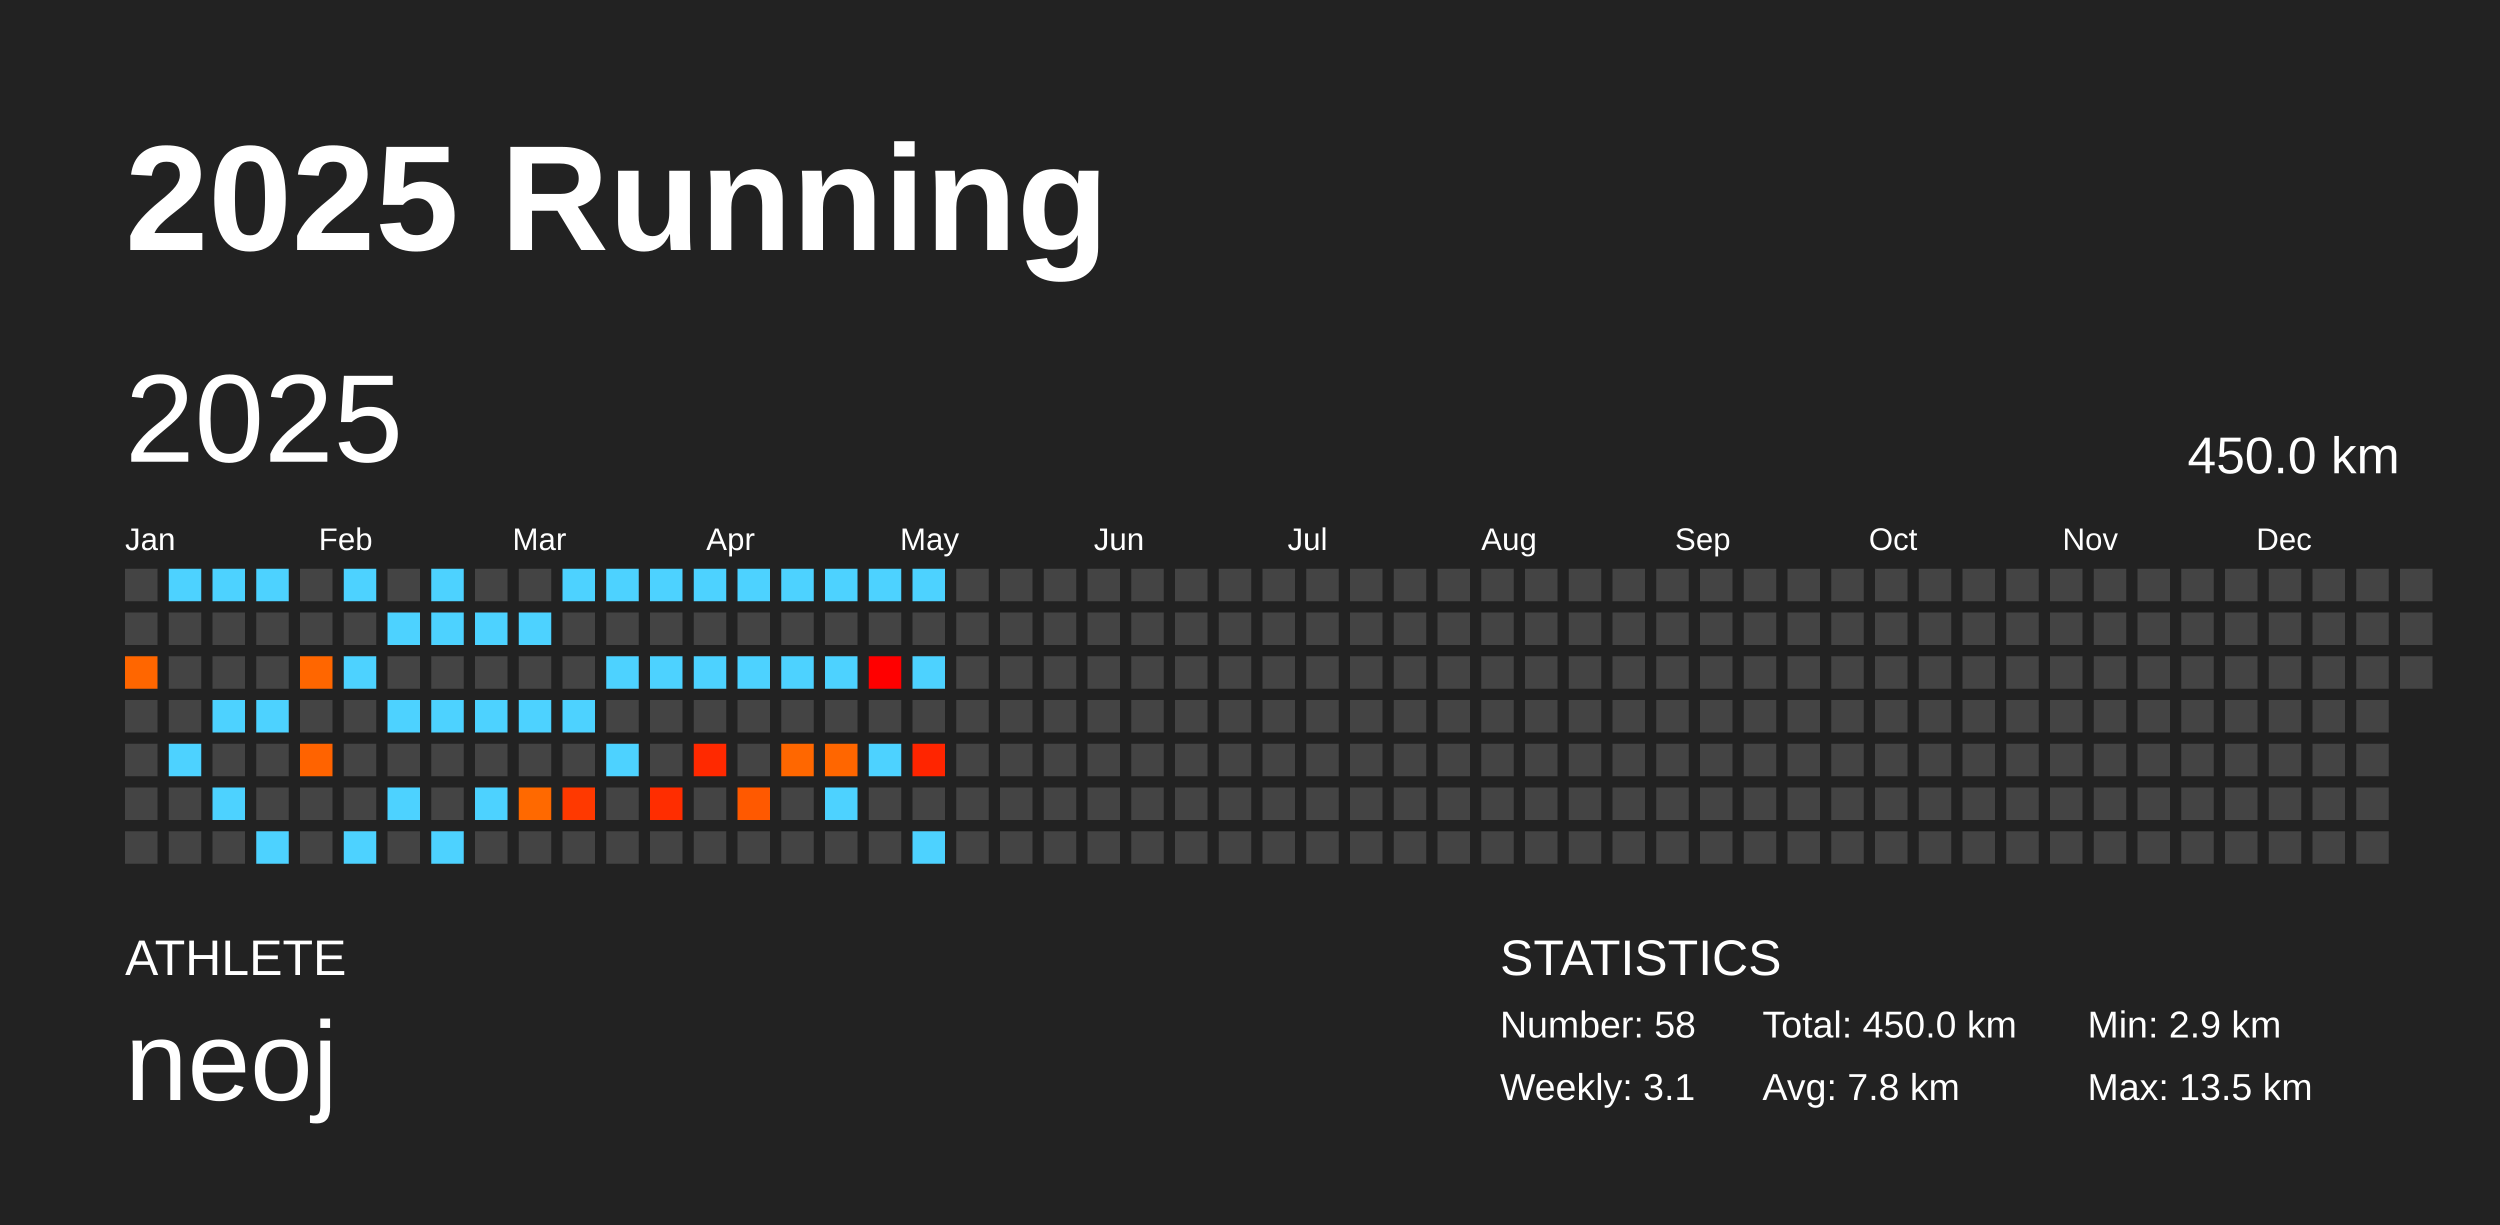
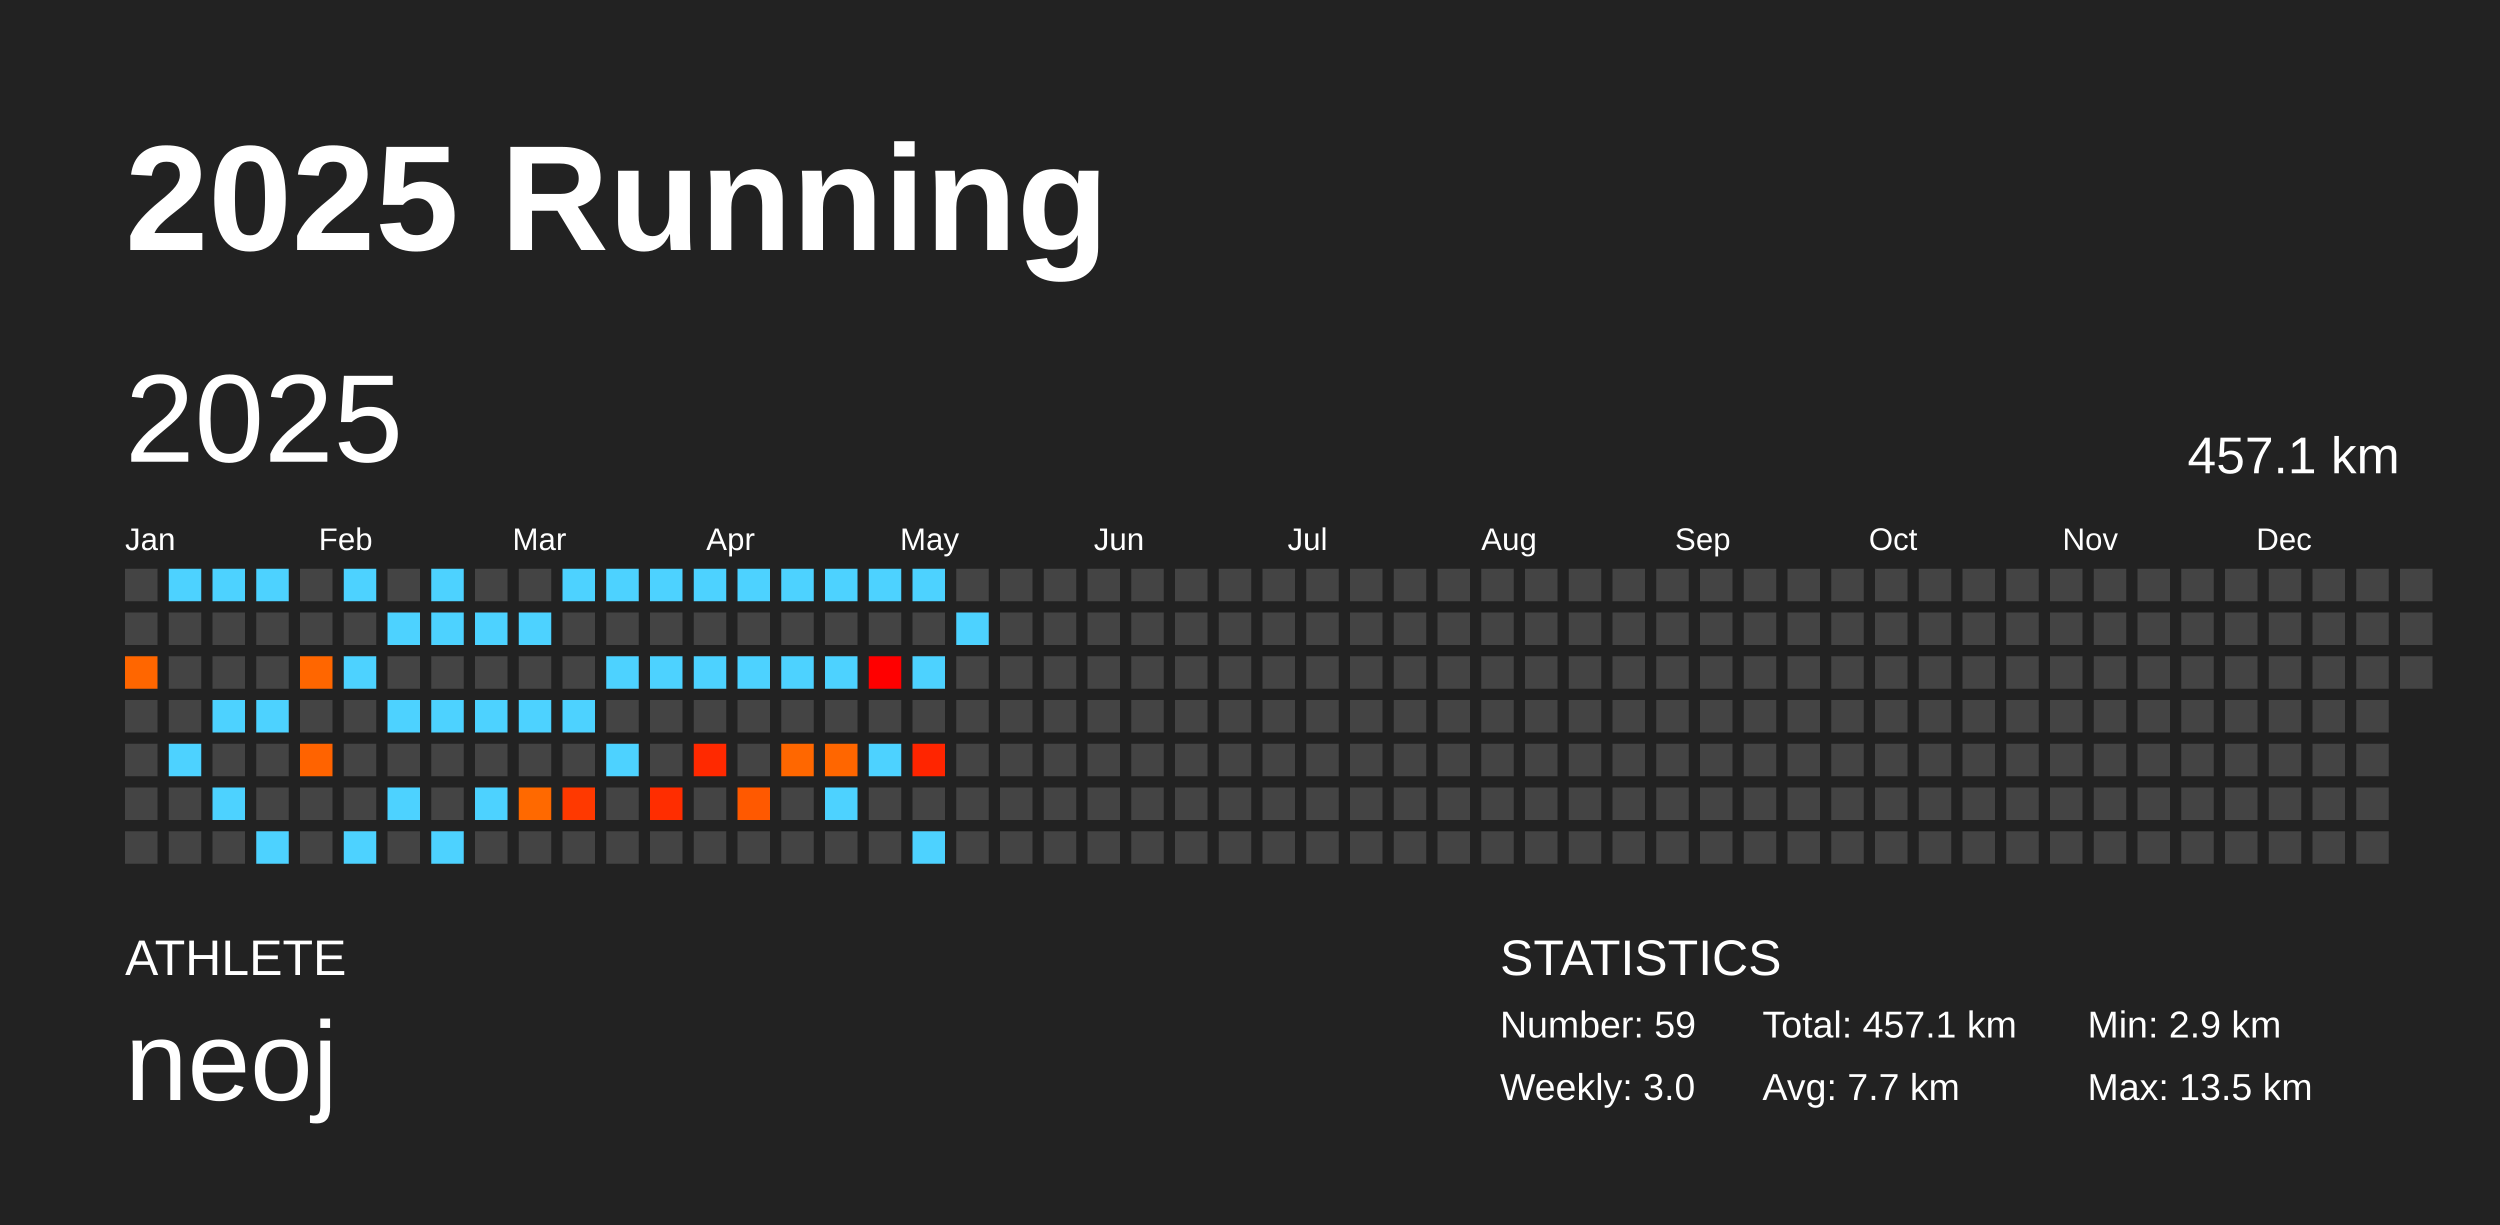
<svg xmlns="http://www.w3.org/2000/svg" baseProfile="full" height="98mm" version="1.1" viewBox="0,0,200,98" width="200mm">
  <defs />
  <rect fill="#222222" height="98" width="200" x="0" y="0" />
  <text fill="#FFFFFF" style="font-size:12px; font-family:Arial; font-weight:bold;" x="10" y="20">2025 Running</text>
  <text fill="#FFFFFF" style="font-size:4px; font-family:Arial" x="10" y="78">ATHLETE</text>
  <text fill="#FFFFFF" style="font-size:9px; font-family:Arial" x="10" y="88">neoj</text>
  <text fill="#FFFFFF" style="font-size:4px; font-family:Arial" x="120" y="78">STATISTICS</text>
-   <text fill="#FFFFFF" style="font-size:3px; font-family:Arial" x="120" y="83">Number: 58</text>
-   <text fill="#FFFFFF" style="font-size:3px; font-family:Arial" x="120" y="88">Weekly: 3.1</text>
-   <text fill="#FFFFFF" style="font-size:3px; font-family:Arial" x="141" y="83">Total: 450.0 km</text>
-   <text fill="#FFFFFF" style="font-size:3px; font-family:Arial" x="141" y="88">Avg: 7.8 km</text>
+   <text fill="#FFFFFF" style="font-size:3px; font-family:Arial" x="120" y="83">Number: 59</text>
+   <text fill="#FFFFFF" style="font-size:3px; font-family:Arial" x="120" y="88">Weekly: 3.0</text>
+   <text fill="#FFFFFF" style="font-size:3px; font-family:Arial" x="141" y="83">Total: 457.1 km</text>
+   <text fill="#FFFFFF" style="font-size:3px; font-family:Arial" x="141" y="88">Avg: 7.7 km</text>
  <text fill="#FFFFFF" style="font-size:3px; font-family:Arial" x="167" y="83">Min: 2.9 km</text>
  <text fill="#FFFFFF" style="font-size:3px; font-family:Arial" x="167" y="88">Max: 13.5 km</text>
  <text dominant-baseline="hanging" fill="#FFFFFF" style="font-size:10.0px; font-family:Arial;" x="10" y="30">2025</text>
-   <text dominant-baseline="hanging" fill="#FFFFFF" style="font-size:4.125px; font-family:Arial;" x="175" y="35">450.0 km</text>
+   <text dominant-baseline="hanging" fill="#FFFFFF" style="font-size:4.125px; font-family:Arial;" x="175" y="35">457.1 km</text>
  <text fill="#FFFFFF" style="font-size:2.5px; font-family:Arial" x="10.0" y="44">Jan</text>
  <text fill="#FFFFFF" style="font-size:2.5px; font-family:Arial" x="25.5" y="44">Feb</text>
  <text fill="#FFFFFF" style="font-size:2.5px; font-family:Arial" x="41.0" y="44">Mar</text>
  <text fill="#FFFFFF" style="font-size:2.5px; font-family:Arial" x="56.5" y="44">Apr</text>
  <text fill="#FFFFFF" style="font-size:2.5px; font-family:Arial" x="72.0" y="44">May</text>
  <text fill="#FFFFFF" style="font-size:2.5px; font-family:Arial" x="87.5" y="44">Jun</text>
  <text fill="#FFFFFF" style="font-size:2.5px; font-family:Arial" x="103.0" y="44">Jul</text>
  <text fill="#FFFFFF" style="font-size:2.5px; font-family:Arial" x="118.5" y="44">Aug</text>
  <text fill="#FFFFFF" style="font-size:2.5px; font-family:Arial" x="134.0" y="44">Sep</text>
  <text fill="#FFFFFF" style="font-size:2.5px; font-family:Arial" x="149.5" y="44">Oct</text>
  <text fill="#FFFFFF" style="font-size:2.5px; font-family:Arial" x="165.0" y="44">Nov</text>
  <text fill="#FFFFFF" style="font-size:2.5px; font-family:Arial" x="180.5" y="44">Dec</text>
  <rect fill="#444444" height="2.6" width="2.6" x="10.0" y="45.5" />
  <rect fill="#444444" height="2.6" width="2.6" x="10.0" y="49.0" />
  <rect fill="#ff6600" height="2.6" width="2.6" x="10.0" y="52.5" />
  <rect fill="#444444" height="2.6" width="2.6" x="10.0" y="56.0" />
  <rect fill="#444444" height="2.6" width="2.6" x="10.0" y="59.5" />
  <rect fill="#444444" height="2.6" width="2.6" x="10.0" y="63.0" />
  <rect fill="#444444" height="2.6" width="2.6" x="10.0" y="66.5" />
  <rect fill="#4dd2ff" height="2.6" width="2.6" x="13.5" y="45.5" />
  <rect fill="#444444" height="2.6" width="2.6" x="13.5" y="49.0" />
  <rect fill="#444444" height="2.6" width="2.6" x="13.5" y="52.5" />
  <rect fill="#444444" height="2.6" width="2.6" x="13.5" y="56.0" />
  <rect fill="#4dd2ff" height="2.6" width="2.6" x="13.5" y="59.5" />
  <rect fill="#444444" height="2.6" width="2.6" x="13.5" y="63.0" />
  <rect fill="#444444" height="2.6" width="2.6" x="13.5" y="66.5" />
  <rect fill="#4dd2ff" height="2.6" width="2.6" x="17.0" y="45.5" />
  <rect fill="#444444" height="2.6" width="2.6" x="17.0" y="49.0" />
  <rect fill="#444444" height="2.6" width="2.6" x="17.0" y="52.5" />
  <rect fill="#4dd2ff" height="2.6" width="2.6" x="17.0" y="56.0" />
  <rect fill="#444444" height="2.6" width="2.6" x="17.0" y="59.5" />
  <rect fill="#4dd2ff" height="2.6" width="2.6" x="17.0" y="63.0" />
  <rect fill="#444444" height="2.6" width="2.6" x="17.0" y="66.5" />
  <rect fill="#4dd2ff" height="2.6" width="2.6" x="20.5" y="45.5" />
  <rect fill="#444444" height="2.6" width="2.6" x="20.5" y="49.0" />
  <rect fill="#444444" height="2.6" width="2.6" x="20.5" y="52.5" />
  <rect fill="#4dd2ff" height="2.6" width="2.6" x="20.5" y="56.0" />
  <rect fill="#444444" height="2.6" width="2.6" x="20.5" y="59.5" />
  <rect fill="#444444" height="2.6" width="2.6" x="20.5" y="63.0" />
  <rect fill="#4dd2ff" height="2.6" width="2.6" x="20.5" y="66.5" />
  <rect fill="#444444" height="2.6" width="2.6" x="24.0" y="45.5" />
  <rect fill="#444444" height="2.6" width="2.6" x="24.0" y="49.0" />
  <rect fill="#ff6600" height="2.6" width="2.6" x="24.0" y="52.5" />
  <rect fill="#444444" height="2.6" width="2.6" x="24.0" y="56.0" />
  <rect fill="#ff6300" height="2.6" width="2.6" x="24.0" y="59.5" />
  <rect fill="#444444" height="2.6" width="2.6" x="24.0" y="63.0" />
  <rect fill="#444444" height="2.6" width="2.6" x="24.0" y="66.5" />
  <rect fill="#4dd2ff" height="2.6" width="2.6" x="27.5" y="45.5" />
  <rect fill="#444444" height="2.6" width="2.6" x="27.5" y="49.0" />
  <rect fill="#4dd2ff" height="2.6" width="2.6" x="27.5" y="52.5" />
  <rect fill="#444444" height="2.6" width="2.6" x="27.5" y="56.0" />
  <rect fill="#444444" height="2.6" width="2.6" x="27.5" y="59.5" />
  <rect fill="#444444" height="2.6" width="2.6" x="27.5" y="63.0" />
  <rect fill="#4dd2ff" height="2.6" width="2.6" x="27.5" y="66.5" />
  <rect fill="#444444" height="2.6" width="2.6" x="31.0" y="45.5" />
  <rect fill="#4dd2ff" height="2.6" width="2.6" x="31.0" y="49.0" />
  <rect fill="#444444" height="2.6" width="2.6" x="31.0" y="52.5" />
  <rect fill="#4dd2ff" height="2.6" width="2.6" x="31.0" y="56.0" />
  <rect fill="#444444" height="2.6" width="2.6" x="31.0" y="59.5" />
  <rect fill="#4dd2ff" height="2.6" width="2.6" x="31.0" y="63.0" />
  <rect fill="#444444" height="2.6" width="2.6" x="31.0" y="66.5" />
  <rect fill="#4dd2ff" height="2.6" width="2.6" x="34.5" y="45.5" />
  <rect fill="#4dd2ff" height="2.6" width="2.6" x="34.5" y="49.0" />
  <rect fill="#444444" height="2.6" width="2.6" x="34.5" y="52.5" />
  <rect fill="#4dd2ff" height="2.6" width="2.6" x="34.5" y="56.0" />
  <rect fill="#444444" height="2.6" width="2.6" x="34.5" y="59.5" />
  <rect fill="#444444" height="2.6" width="2.6" x="34.5" y="63.0" />
  <rect fill="#4dd2ff" height="2.6" width="2.6" x="34.5" y="66.5" />
  <rect fill="#444444" height="2.6" width="2.6" x="38.0" y="45.5" />
  <rect fill="#4dd2ff" height="2.6" width="2.6" x="38.0" y="49.0" />
  <rect fill="#444444" height="2.6" width="2.6" x="38.0" y="52.5" />
  <rect fill="#4dd2ff" height="2.6" width="2.6" x="38.0" y="56.0" />
  <rect fill="#444444" height="2.6" width="2.6" x="38.0" y="59.5" />
  <rect fill="#4dd2ff" height="2.6" width="2.6" x="38.0" y="63.0" />
  <rect fill="#444444" height="2.6" width="2.6" x="38.0" y="66.5" />
  <rect fill="#444444" height="2.6" width="2.6" x="41.5" y="45.5" />
  <rect fill="#4dd2ff" height="2.6" width="2.6" x="41.5" y="49.0" />
  <rect fill="#444444" height="2.6" width="2.6" x="41.5" y="52.5" />
  <rect fill="#4dd2ff" height="2.6" width="2.6" x="41.5" y="56.0" />
  <rect fill="#444444" height="2.6" width="2.6" x="41.5" y="59.5" />
  <rect fill="#ff6900" height="2.6" width="2.6" x="41.5" y="63.0" />
  <rect fill="#444444" height="2.6" width="2.6" x="41.5" y="66.5" />
  <rect fill="#4dd2ff" height="2.6" width="2.6" x="45.0" y="45.5" />
  <rect fill="#444444" height="2.6" width="2.6" x="45.0" y="49.0" />
  <rect fill="#444444" height="2.6" width="2.6" x="45.0" y="52.5" />
  <rect fill="#4dd2ff" height="2.6" width="2.6" x="45.0" y="56.0" />
  <rect fill="#444444" height="2.6" width="2.6" x="45.0" y="59.5" />
  <rect fill="#ff3900" height="2.6" width="2.6" x="45.0" y="63.0" />
  <rect fill="#444444" height="2.6" width="2.6" x="45.0" y="66.5" />
  <rect fill="#4dd2ff" height="2.6" width="2.6" x="48.5" y="45.5" />
  <rect fill="#444444" height="2.6" width="2.6" x="48.5" y="49.0" />
  <rect fill="#4dd2ff" height="2.6" width="2.6" x="48.5" y="52.5" />
  <rect fill="#444444" height="2.6" width="2.6" x="48.5" y="56.0" />
  <rect fill="#4dd2ff" height="2.6" width="2.6" x="48.5" y="59.5" />
  <rect fill="#444444" height="2.6" width="2.6" x="48.5" y="63.0" />
  <rect fill="#444444" height="2.6" width="2.6" x="48.5" y="66.5" />
  <rect fill="#4dd2ff" height="2.6" width="2.6" x="52.0" y="45.5" />
  <rect fill="#444444" height="2.6" width="2.6" x="52.0" y="49.0" />
  <rect fill="#4dd2ff" height="2.6" width="2.6" x="52.0" y="52.5" />
  <rect fill="#444444" height="2.6" width="2.6" x="52.0" y="56.0" />
  <rect fill="#444444" height="2.6" width="2.6" x="52.0" y="59.5" />
  <rect fill="#ff2d00" height="2.6" width="2.6" x="52.0" y="63.0" />
  <rect fill="#444444" height="2.6" width="2.6" x="52.0" y="66.5" />
  <rect fill="#4dd2ff" height="2.6" width="2.6" x="55.5" y="45.5" />
  <rect fill="#444444" height="2.6" width="2.6" x="55.5" y="49.0" />
  <rect fill="#4dd2ff" height="2.6" width="2.6" x="55.5" y="52.5" />
  <rect fill="#444444" height="2.6" width="2.6" x="55.5" y="56.0" />
  <rect fill="#ff2900" height="2.6" width="2.6" x="55.5" y="59.5" />
  <rect fill="#444444" height="2.6" width="2.6" x="55.5" y="63.0" />
  <rect fill="#444444" height="2.6" width="2.6" x="55.5" y="66.5" />
  <rect fill="#4dd2ff" height="2.6" width="2.6" x="59.0" y="45.5" />
  <rect fill="#444444" height="2.6" width="2.6" x="59.0" y="49.0" />
  <rect fill="#4dd2ff" height="2.6" width="2.6" x="59.0" y="52.5" />
  <rect fill="#444444" height="2.6" width="2.6" x="59.0" y="56.0" />
  <rect fill="#444444" height="2.6" width="2.6" x="59.0" y="59.5" />
  <rect fill="#ff5900" height="2.6" width="2.6" x="59.0" y="63.0" />
  <rect fill="#444444" height="2.6" width="2.6" x="59.0" y="66.5" />
  <rect fill="#4dd2ff" height="2.6" width="2.6" x="62.5" y="45.5" />
  <rect fill="#444444" height="2.6" width="2.6" x="62.5" y="49.0" />
  <rect fill="#4dd2ff" height="2.6" width="2.6" x="62.5" y="52.5" />
  <rect fill="#444444" height="2.6" width="2.6" x="62.5" y="56.0" />
  <rect fill="#ff6700" height="2.6" width="2.6" x="62.5" y="59.5" />
  <rect fill="#444444" height="2.6" width="2.6" x="62.5" y="63.0" />
  <rect fill="#444444" height="2.6" width="2.6" x="62.5" y="66.5" />
  <rect fill="#4dd2ff" height="2.6" width="2.6" x="66.0" y="45.5" />
  <rect fill="#444444" height="2.6" width="2.6" x="66.0" y="49.0" />
  <rect fill="#4dd2ff" height="2.6" width="2.6" x="66.0" y="52.5" />
  <rect fill="#444444" height="2.6" width="2.6" x="66.0" y="56.0" />
  <rect fill="#ff6600" height="2.6" width="2.6" x="66.0" y="59.5" />
  <rect fill="#4dd2ff" height="2.6" width="2.6" x="66.0" y="63.0" />
  <rect fill="#444444" height="2.6" width="2.6" x="66.0" y="66.5" />
  <rect fill="#4dd2ff" height="2.6" width="2.6" x="69.5" y="45.5" />
  <rect fill="#444444" height="2.6" width="2.6" x="69.5" y="49.0" />
  <rect fill="#ff0000" height="2.6" width="2.6" x="69.5" y="52.5" />
  <rect fill="#444444" height="2.6" width="2.6" x="69.5" y="56.0" />
  <rect fill="#4dd2ff" height="2.6" width="2.6" x="69.5" y="59.5" />
  <rect fill="#444444" height="2.6" width="2.6" x="69.5" y="63.0" />
  <rect fill="#444444" height="2.6" width="2.6" x="69.5" y="66.5" />
  <rect fill="#4dd2ff" height="2.6" width="2.6" x="73.0" y="45.5" />
  <rect fill="#444444" height="2.6" width="2.6" x="73.0" y="49.0" />
  <rect fill="#4dd2ff" height="2.6" width="2.6" x="73.0" y="52.5" />
  <rect fill="#444444" height="2.6" width="2.6" x="73.0" y="56.0" />
  <rect fill="#ff2500" height="2.6" width="2.6" x="73.0" y="59.5" />
  <rect fill="#444444" height="2.6" width="2.6" x="73.0" y="63.0" />
  <rect fill="#4dd2ff" height="2.6" width="2.6" x="73.0" y="66.5" />
  <rect fill="#444444" height="2.6" width="2.6" x="76.5" y="45.5" />
-   <rect fill="#444444" height="2.6" width="2.6" x="76.5" y="49.0" />
+   <rect fill="#4dd2ff" height="2.6" width="2.6" x="76.5" y="49.0" />
  <rect fill="#444444" height="2.6" width="2.6" x="76.5" y="52.5" />
  <rect fill="#444444" height="2.6" width="2.6" x="76.5" y="56.0" />
  <rect fill="#444444" height="2.6" width="2.6" x="76.5" y="59.5" />
  <rect fill="#444444" height="2.6" width="2.6" x="76.5" y="63.0" />
  <rect fill="#444444" height="2.6" width="2.6" x="76.5" y="66.5" />
  <rect fill="#444444" height="2.6" width="2.6" x="80.0" y="45.5" />
  <rect fill="#444444" height="2.6" width="2.6" x="80.0" y="49.0" />
  <rect fill="#444444" height="2.6" width="2.6" x="80.0" y="52.5" />
  <rect fill="#444444" height="2.6" width="2.6" x="80.0" y="56.0" />
  <rect fill="#444444" height="2.6" width="2.6" x="80.0" y="59.5" />
  <rect fill="#444444" height="2.6" width="2.6" x="80.0" y="63.0" />
  <rect fill="#444444" height="2.6" width="2.6" x="80.0" y="66.5" />
  <rect fill="#444444" height="2.6" width="2.6" x="83.5" y="45.5" />
  <rect fill="#444444" height="2.6" width="2.6" x="83.5" y="49.0" />
  <rect fill="#444444" height="2.6" width="2.6" x="83.5" y="52.5" />
  <rect fill="#444444" height="2.6" width="2.6" x="83.5" y="56.0" />
  <rect fill="#444444" height="2.6" width="2.6" x="83.5" y="59.5" />
  <rect fill="#444444" height="2.6" width="2.6" x="83.5" y="63.0" />
  <rect fill="#444444" height="2.6" width="2.6" x="83.5" y="66.5" />
  <rect fill="#444444" height="2.6" width="2.6" x="87.0" y="45.5" />
  <rect fill="#444444" height="2.6" width="2.6" x="87.0" y="49.0" />
  <rect fill="#444444" height="2.6" width="2.6" x="87.0" y="52.5" />
  <rect fill="#444444" height="2.6" width="2.6" x="87.0" y="56.0" />
  <rect fill="#444444" height="2.6" width="2.6" x="87.0" y="59.5" />
  <rect fill="#444444" height="2.6" width="2.6" x="87.0" y="63.0" />
  <rect fill="#444444" height="2.6" width="2.6" x="87.0" y="66.5" />
  <rect fill="#444444" height="2.6" width="2.6" x="90.5" y="45.5" />
  <rect fill="#444444" height="2.6" width="2.6" x="90.5" y="49.0" />
  <rect fill="#444444" height="2.6" width="2.6" x="90.5" y="52.5" />
  <rect fill="#444444" height="2.6" width="2.6" x="90.5" y="56.0" />
  <rect fill="#444444" height="2.6" width="2.6" x="90.5" y="59.5" />
  <rect fill="#444444" height="2.6" width="2.6" x="90.5" y="63.0" />
  <rect fill="#444444" height="2.6" width="2.6" x="90.5" y="66.5" />
  <rect fill="#444444" height="2.6" width="2.6" x="94.0" y="45.5" />
  <rect fill="#444444" height="2.6" width="2.6" x="94.0" y="49.0" />
  <rect fill="#444444" height="2.6" width="2.6" x="94.0" y="52.5" />
  <rect fill="#444444" height="2.6" width="2.6" x="94.0" y="56.0" />
  <rect fill="#444444" height="2.6" width="2.6" x="94.0" y="59.5" />
  <rect fill="#444444" height="2.6" width="2.6" x="94.0" y="63.0" />
  <rect fill="#444444" height="2.6" width="2.6" x="94.0" y="66.5" />
  <rect fill="#444444" height="2.6" width="2.6" x="97.5" y="45.5" />
  <rect fill="#444444" height="2.6" width="2.6" x="97.5" y="49.0" />
  <rect fill="#444444" height="2.6" width="2.6" x="97.5" y="52.5" />
  <rect fill="#444444" height="2.6" width="2.6" x="97.5" y="56.0" />
  <rect fill="#444444" height="2.6" width="2.6" x="97.5" y="59.5" />
  <rect fill="#444444" height="2.6" width="2.6" x="97.5" y="63.0" />
  <rect fill="#444444" height="2.6" width="2.6" x="97.5" y="66.5" />
  <rect fill="#444444" height="2.6" width="2.6" x="101.0" y="45.5" />
  <rect fill="#444444" height="2.6" width="2.6" x="101.0" y="49.0" />
  <rect fill="#444444" height="2.6" width="2.6" x="101.0" y="52.5" />
  <rect fill="#444444" height="2.6" width="2.6" x="101.0" y="56.0" />
  <rect fill="#444444" height="2.6" width="2.6" x="101.0" y="59.5" />
  <rect fill="#444444" height="2.6" width="2.6" x="101.0" y="63.0" />
  <rect fill="#444444" height="2.6" width="2.6" x="101.0" y="66.5" />
  <rect fill="#444444" height="2.6" width="2.6" x="104.5" y="45.5" />
  <rect fill="#444444" height="2.6" width="2.6" x="104.5" y="49.0" />
  <rect fill="#444444" height="2.6" width="2.6" x="104.5" y="52.5" />
  <rect fill="#444444" height="2.6" width="2.6" x="104.5" y="56.0" />
  <rect fill="#444444" height="2.6" width="2.6" x="104.5" y="59.5" />
  <rect fill="#444444" height="2.6" width="2.6" x="104.5" y="63.0" />
  <rect fill="#444444" height="2.6" width="2.6" x="104.5" y="66.5" />
  <rect fill="#444444" height="2.6" width="2.6" x="108.0" y="45.5" />
  <rect fill="#444444" height="2.6" width="2.6" x="108.0" y="49.0" />
  <rect fill="#444444" height="2.6" width="2.6" x="108.0" y="52.5" />
  <rect fill="#444444" height="2.6" width="2.6" x="108.0" y="56.0" />
  <rect fill="#444444" height="2.6" width="2.6" x="108.0" y="59.5" />
  <rect fill="#444444" height="2.6" width="2.6" x="108.0" y="63.0" />
  <rect fill="#444444" height="2.6" width="2.6" x="108.0" y="66.5" />
  <rect fill="#444444" height="2.6" width="2.6" x="111.5" y="45.5" />
  <rect fill="#444444" height="2.6" width="2.6" x="111.5" y="49.0" />
  <rect fill="#444444" height="2.6" width="2.6" x="111.5" y="52.5" />
  <rect fill="#444444" height="2.6" width="2.6" x="111.5" y="56.0" />
  <rect fill="#444444" height="2.6" width="2.6" x="111.5" y="59.5" />
  <rect fill="#444444" height="2.6" width="2.6" x="111.5" y="63.0" />
  <rect fill="#444444" height="2.6" width="2.6" x="111.5" y="66.5" />
  <rect fill="#444444" height="2.6" width="2.6" x="115.0" y="45.5" />
  <rect fill="#444444" height="2.6" width="2.6" x="115.0" y="49.0" />
  <rect fill="#444444" height="2.6" width="2.6" x="115.0" y="52.5" />
  <rect fill="#444444" height="2.6" width="2.6" x="115.0" y="56.0" />
  <rect fill="#444444" height="2.6" width="2.6" x="115.0" y="59.5" />
  <rect fill="#444444" height="2.6" width="2.6" x="115.0" y="63.0" />
  <rect fill="#444444" height="2.6" width="2.6" x="115.0" y="66.5" />
  <rect fill="#444444" height="2.6" width="2.6" x="118.5" y="45.5" />
  <rect fill="#444444" height="2.6" width="2.6" x="118.5" y="49.0" />
  <rect fill="#444444" height="2.6" width="2.6" x="118.5" y="52.5" />
  <rect fill="#444444" height="2.6" width="2.6" x="118.5" y="56.0" />
  <rect fill="#444444" height="2.6" width="2.6" x="118.5" y="59.5" />
  <rect fill="#444444" height="2.6" width="2.6" x="118.5" y="63.0" />
  <rect fill="#444444" height="2.6" width="2.6" x="118.5" y="66.5" />
  <rect fill="#444444" height="2.6" width="2.6" x="122.0" y="45.5" />
  <rect fill="#444444" height="2.6" width="2.6" x="122.0" y="49.0" />
  <rect fill="#444444" height="2.6" width="2.6" x="122.0" y="52.5" />
  <rect fill="#444444" height="2.6" width="2.6" x="122.0" y="56.0" />
  <rect fill="#444444" height="2.6" width="2.6" x="122.0" y="59.5" />
  <rect fill="#444444" height="2.6" width="2.6" x="122.0" y="63.0" />
  <rect fill="#444444" height="2.6" width="2.6" x="122.0" y="66.5" />
  <rect fill="#444444" height="2.6" width="2.6" x="125.5" y="45.5" />
  <rect fill="#444444" height="2.6" width="2.6" x="125.5" y="49.0" />
  <rect fill="#444444" height="2.6" width="2.6" x="125.5" y="52.5" />
  <rect fill="#444444" height="2.6" width="2.6" x="125.5" y="56.0" />
  <rect fill="#444444" height="2.6" width="2.6" x="125.5" y="59.5" />
  <rect fill="#444444" height="2.6" width="2.6" x="125.5" y="63.0" />
  <rect fill="#444444" height="2.6" width="2.6" x="125.5" y="66.5" />
  <rect fill="#444444" height="2.6" width="2.6" x="129.0" y="45.5" />
  <rect fill="#444444" height="2.6" width="2.6" x="129.0" y="49.0" />
  <rect fill="#444444" height="2.6" width="2.6" x="129.0" y="52.5" />
  <rect fill="#444444" height="2.6" width="2.6" x="129.0" y="56.0" />
  <rect fill="#444444" height="2.6" width="2.6" x="129.0" y="59.5" />
  <rect fill="#444444" height="2.6" width="2.6" x="129.0" y="63.0" />
  <rect fill="#444444" height="2.6" width="2.6" x="129.0" y="66.5" />
  <rect fill="#444444" height="2.6" width="2.6" x="132.5" y="45.5" />
  <rect fill="#444444" height="2.6" width="2.6" x="132.5" y="49.0" />
  <rect fill="#444444" height="2.6" width="2.6" x="132.5" y="52.5" />
  <rect fill="#444444" height="2.6" width="2.6" x="132.5" y="56.0" />
  <rect fill="#444444" height="2.6" width="2.6" x="132.5" y="59.5" />
  <rect fill="#444444" height="2.6" width="2.6" x="132.5" y="63.0" />
  <rect fill="#444444" height="2.6" width="2.6" x="132.5" y="66.5" />
  <rect fill="#444444" height="2.6" width="2.6" x="136.0" y="45.5" />
  <rect fill="#444444" height="2.6" width="2.6" x="136.0" y="49.0" />
  <rect fill="#444444" height="2.6" width="2.6" x="136.0" y="52.5" />
  <rect fill="#444444" height="2.6" width="2.6" x="136.0" y="56.0" />
  <rect fill="#444444" height="2.6" width="2.6" x="136.0" y="59.5" />
  <rect fill="#444444" height="2.6" width="2.6" x="136.0" y="63.0" />
  <rect fill="#444444" height="2.6" width="2.6" x="136.0" y="66.5" />
  <rect fill="#444444" height="2.6" width="2.6" x="139.5" y="45.5" />
  <rect fill="#444444" height="2.6" width="2.6" x="139.5" y="49.0" />
  <rect fill="#444444" height="2.6" width="2.6" x="139.5" y="52.5" />
  <rect fill="#444444" height="2.6" width="2.6" x="139.5" y="56.0" />
  <rect fill="#444444" height="2.6" width="2.6" x="139.5" y="59.5" />
  <rect fill="#444444" height="2.6" width="2.6" x="139.5" y="63.0" />
  <rect fill="#444444" height="2.6" width="2.6" x="139.5" y="66.5" />
  <rect fill="#444444" height="2.6" width="2.6" x="143.0" y="45.5" />
  <rect fill="#444444" height="2.6" width="2.6" x="143.0" y="49.0" />
  <rect fill="#444444" height="2.6" width="2.6" x="143.0" y="52.5" />
  <rect fill="#444444" height="2.6" width="2.6" x="143.0" y="56.0" />
  <rect fill="#444444" height="2.6" width="2.6" x="143.0" y="59.5" />
  <rect fill="#444444" height="2.6" width="2.6" x="143.0" y="63.0" />
  <rect fill="#444444" height="2.6" width="2.6" x="143.0" y="66.5" />
  <rect fill="#444444" height="2.6" width="2.6" x="146.5" y="45.5" />
  <rect fill="#444444" height="2.6" width="2.6" x="146.5" y="49.0" />
  <rect fill="#444444" height="2.6" width="2.6" x="146.5" y="52.5" />
  <rect fill="#444444" height="2.6" width="2.6" x="146.5" y="56.0" />
  <rect fill="#444444" height="2.6" width="2.6" x="146.5" y="59.5" />
  <rect fill="#444444" height="2.6" width="2.6" x="146.5" y="63.0" />
  <rect fill="#444444" height="2.6" width="2.6" x="146.5" y="66.5" />
  <rect fill="#444444" height="2.6" width="2.6" x="150.0" y="45.5" />
  <rect fill="#444444" height="2.6" width="2.6" x="150.0" y="49.0" />
  <rect fill="#444444" height="2.6" width="2.6" x="150.0" y="52.5" />
  <rect fill="#444444" height="2.6" width="2.6" x="150.0" y="56.0" />
  <rect fill="#444444" height="2.6" width="2.6" x="150.0" y="59.5" />
  <rect fill="#444444" height="2.6" width="2.6" x="150.0" y="63.0" />
  <rect fill="#444444" height="2.6" width="2.6" x="150.0" y="66.5" />
  <rect fill="#444444" height="2.6" width="2.6" x="153.5" y="45.5" />
  <rect fill="#444444" height="2.6" width="2.6" x="153.5" y="49.0" />
  <rect fill="#444444" height="2.6" width="2.6" x="153.5" y="52.5" />
  <rect fill="#444444" height="2.6" width="2.6" x="153.5" y="56.0" />
  <rect fill="#444444" height="2.6" width="2.6" x="153.5" y="59.5" />
  <rect fill="#444444" height="2.6" width="2.6" x="153.5" y="63.0" />
  <rect fill="#444444" height="2.6" width="2.6" x="153.5" y="66.5" />
  <rect fill="#444444" height="2.6" width="2.6" x="157.0" y="45.5" />
  <rect fill="#444444" height="2.6" width="2.6" x="157.0" y="49.0" />
  <rect fill="#444444" height="2.6" width="2.6" x="157.0" y="52.5" />
  <rect fill="#444444" height="2.6" width="2.6" x="157.0" y="56.0" />
  <rect fill="#444444" height="2.6" width="2.6" x="157.0" y="59.5" />
  <rect fill="#444444" height="2.6" width="2.6" x="157.0" y="63.0" />
  <rect fill="#444444" height="2.6" width="2.6" x="157.0" y="66.5" />
  <rect fill="#444444" height="2.6" width="2.6" x="160.5" y="45.5" />
  <rect fill="#444444" height="2.6" width="2.6" x="160.5" y="49.0" />
  <rect fill="#444444" height="2.6" width="2.6" x="160.5" y="52.5" />
  <rect fill="#444444" height="2.6" width="2.6" x="160.5" y="56.0" />
  <rect fill="#444444" height="2.6" width="2.6" x="160.5" y="59.5" />
  <rect fill="#444444" height="2.6" width="2.6" x="160.5" y="63.0" />
  <rect fill="#444444" height="2.6" width="2.6" x="160.5" y="66.5" />
  <rect fill="#444444" height="2.6" width="2.6" x="164.0" y="45.5" />
  <rect fill="#444444" height="2.6" width="2.6" x="164.0" y="49.0" />
  <rect fill="#444444" height="2.6" width="2.6" x="164.0" y="52.5" />
  <rect fill="#444444" height="2.6" width="2.6" x="164.0" y="56.0" />
  <rect fill="#444444" height="2.6" width="2.6" x="164.0" y="59.5" />
  <rect fill="#444444" height="2.6" width="2.6" x="164.0" y="63.0" />
  <rect fill="#444444" height="2.6" width="2.6" x="164.0" y="66.5" />
  <rect fill="#444444" height="2.6" width="2.6" x="167.5" y="45.5" />
  <rect fill="#444444" height="2.6" width="2.6" x="167.5" y="49.0" />
  <rect fill="#444444" height="2.6" width="2.6" x="167.5" y="52.5" />
  <rect fill="#444444" height="2.6" width="2.6" x="167.5" y="56.0" />
  <rect fill="#444444" height="2.6" width="2.6" x="167.5" y="59.5" />
  <rect fill="#444444" height="2.6" width="2.6" x="167.5" y="63.0" />
  <rect fill="#444444" height="2.6" width="2.6" x="167.5" y="66.5" />
  <rect fill="#444444" height="2.6" width="2.6" x="171.0" y="45.5" />
  <rect fill="#444444" height="2.6" width="2.6" x="171.0" y="49.0" />
  <rect fill="#444444" height="2.6" width="2.6" x="171.0" y="52.5" />
  <rect fill="#444444" height="2.6" width="2.6" x="171.0" y="56.0" />
  <rect fill="#444444" height="2.6" width="2.6" x="171.0" y="59.5" />
  <rect fill="#444444" height="2.6" width="2.6" x="171.0" y="63.0" />
  <rect fill="#444444" height="2.6" width="2.6" x="171.0" y="66.5" />
  <rect fill="#444444" height="2.6" width="2.6" x="174.5" y="45.5" />
  <rect fill="#444444" height="2.6" width="2.6" x="174.5" y="49.0" />
  <rect fill="#444444" height="2.6" width="2.6" x="174.5" y="52.5" />
  <rect fill="#444444" height="2.6" width="2.6" x="174.5" y="56.0" />
  <rect fill="#444444" height="2.6" width="2.6" x="174.5" y="59.5" />
  <rect fill="#444444" height="2.6" width="2.6" x="174.5" y="63.0" />
  <rect fill="#444444" height="2.6" width="2.6" x="174.5" y="66.5" />
  <rect fill="#444444" height="2.6" width="2.6" x="178.0" y="45.5" />
  <rect fill="#444444" height="2.6" width="2.6" x="178.0" y="49.0" />
  <rect fill="#444444" height="2.6" width="2.6" x="178.0" y="52.5" />
  <rect fill="#444444" height="2.6" width="2.6" x="178.0" y="56.0" />
  <rect fill="#444444" height="2.6" width="2.6" x="178.0" y="59.5" />
  <rect fill="#444444" height="2.6" width="2.6" x="178.0" y="63.0" />
  <rect fill="#444444" height="2.6" width="2.6" x="178.0" y="66.5" />
  <rect fill="#444444" height="2.6" width="2.6" x="181.5" y="45.5" />
  <rect fill="#444444" height="2.6" width="2.6" x="181.5" y="49.0" />
  <rect fill="#444444" height="2.6" width="2.6" x="181.5" y="52.5" />
  <rect fill="#444444" height="2.6" width="2.6" x="181.5" y="56.0" />
  <rect fill="#444444" height="2.6" width="2.6" x="181.5" y="59.5" />
  <rect fill="#444444" height="2.6" width="2.6" x="181.5" y="63.0" />
  <rect fill="#444444" height="2.6" width="2.6" x="181.5" y="66.5" />
  <rect fill="#444444" height="2.6" width="2.6" x="185.0" y="45.5" />
  <rect fill="#444444" height="2.6" width="2.6" x="185.0" y="49.0" />
  <rect fill="#444444" height="2.6" width="2.6" x="185.0" y="52.5" />
  <rect fill="#444444" height="2.6" width="2.6" x="185.0" y="56.0" />
  <rect fill="#444444" height="2.6" width="2.6" x="185.0" y="59.5" />
  <rect fill="#444444" height="2.6" width="2.6" x="185.0" y="63.0" />
  <rect fill="#444444" height="2.6" width="2.6" x="185.0" y="66.5" />
  <rect fill="#444444" height="2.6" width="2.6" x="188.5" y="45.5" />
  <rect fill="#444444" height="2.6" width="2.6" x="188.5" y="49.0" />
  <rect fill="#444444" height="2.6" width="2.6" x="188.5" y="52.5" />
  <rect fill="#444444" height="2.6" width="2.6" x="188.5" y="56.0" />
  <rect fill="#444444" height="2.6" width="2.6" x="188.5" y="59.5" />
  <rect fill="#444444" height="2.6" width="2.6" x="188.5" y="63.0" />
  <rect fill="#444444" height="2.6" width="2.6" x="188.5" y="66.5" />
  <rect fill="#444444" height="2.6" width="2.6" x="192.0" y="45.5" />
  <rect fill="#444444" height="2.6" width="2.6" x="192.0" y="49.0" />
  <rect fill="#444444" height="2.6" width="2.6" x="192.0" y="52.5" />
</svg>
